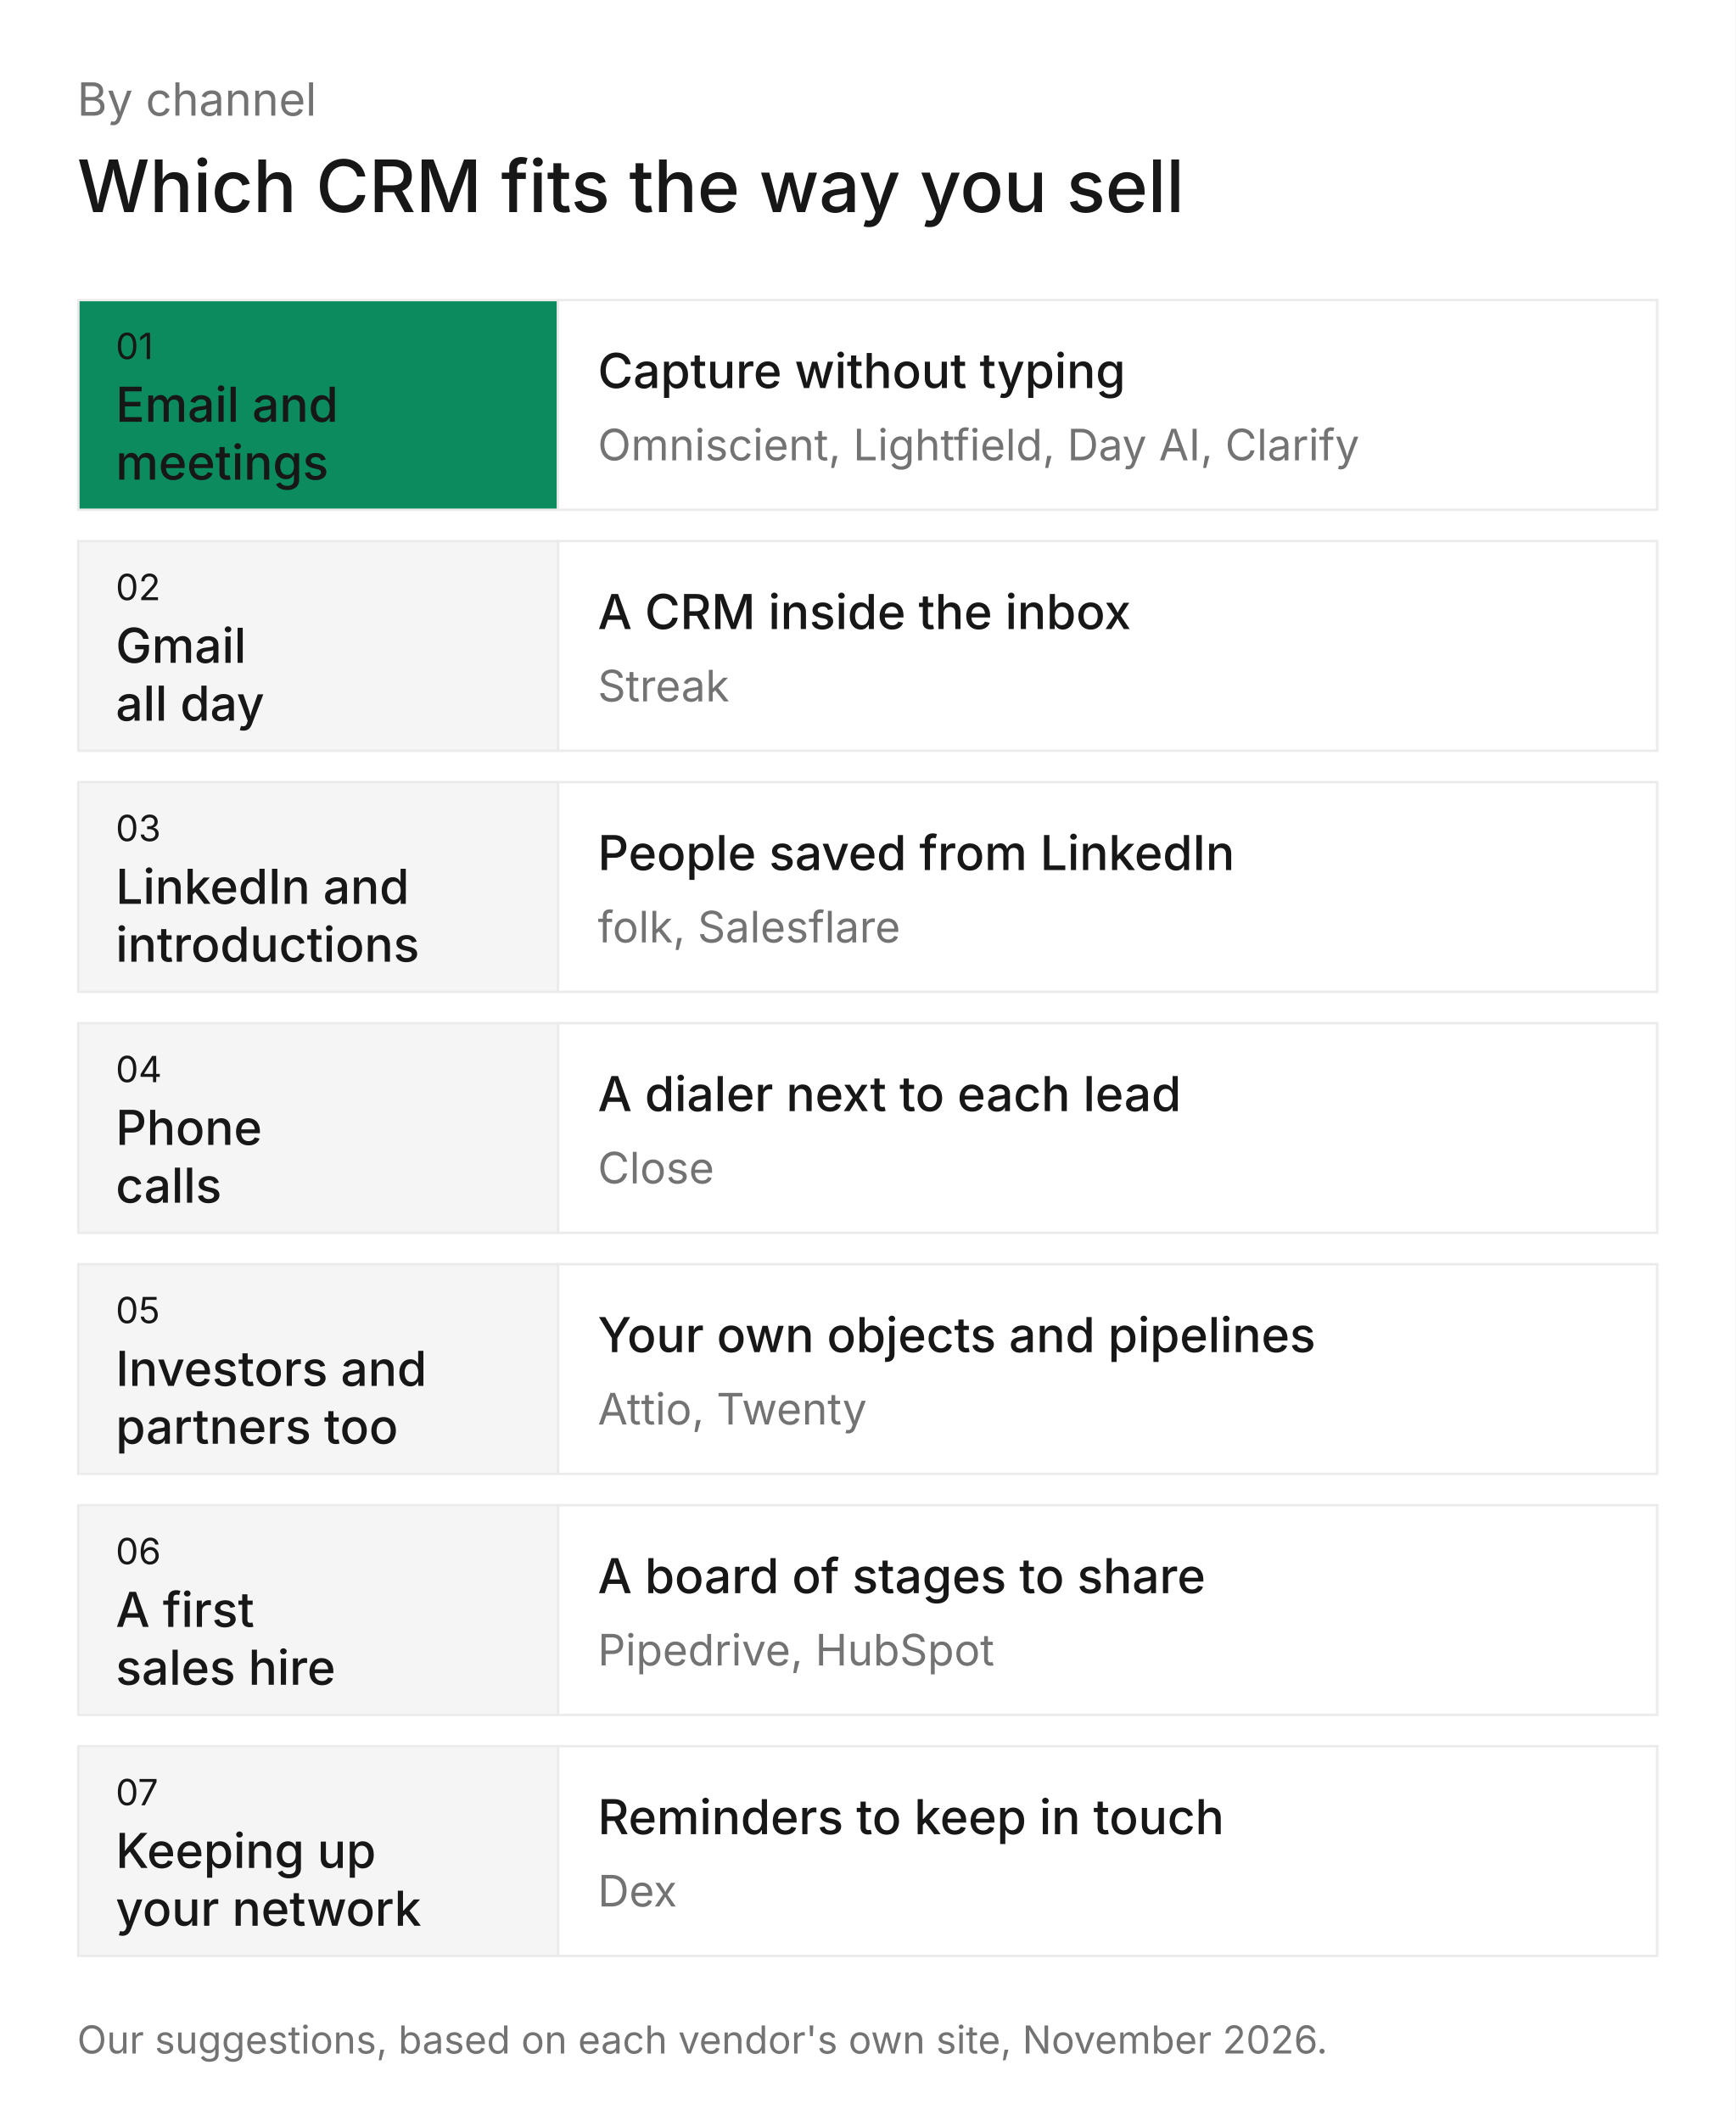
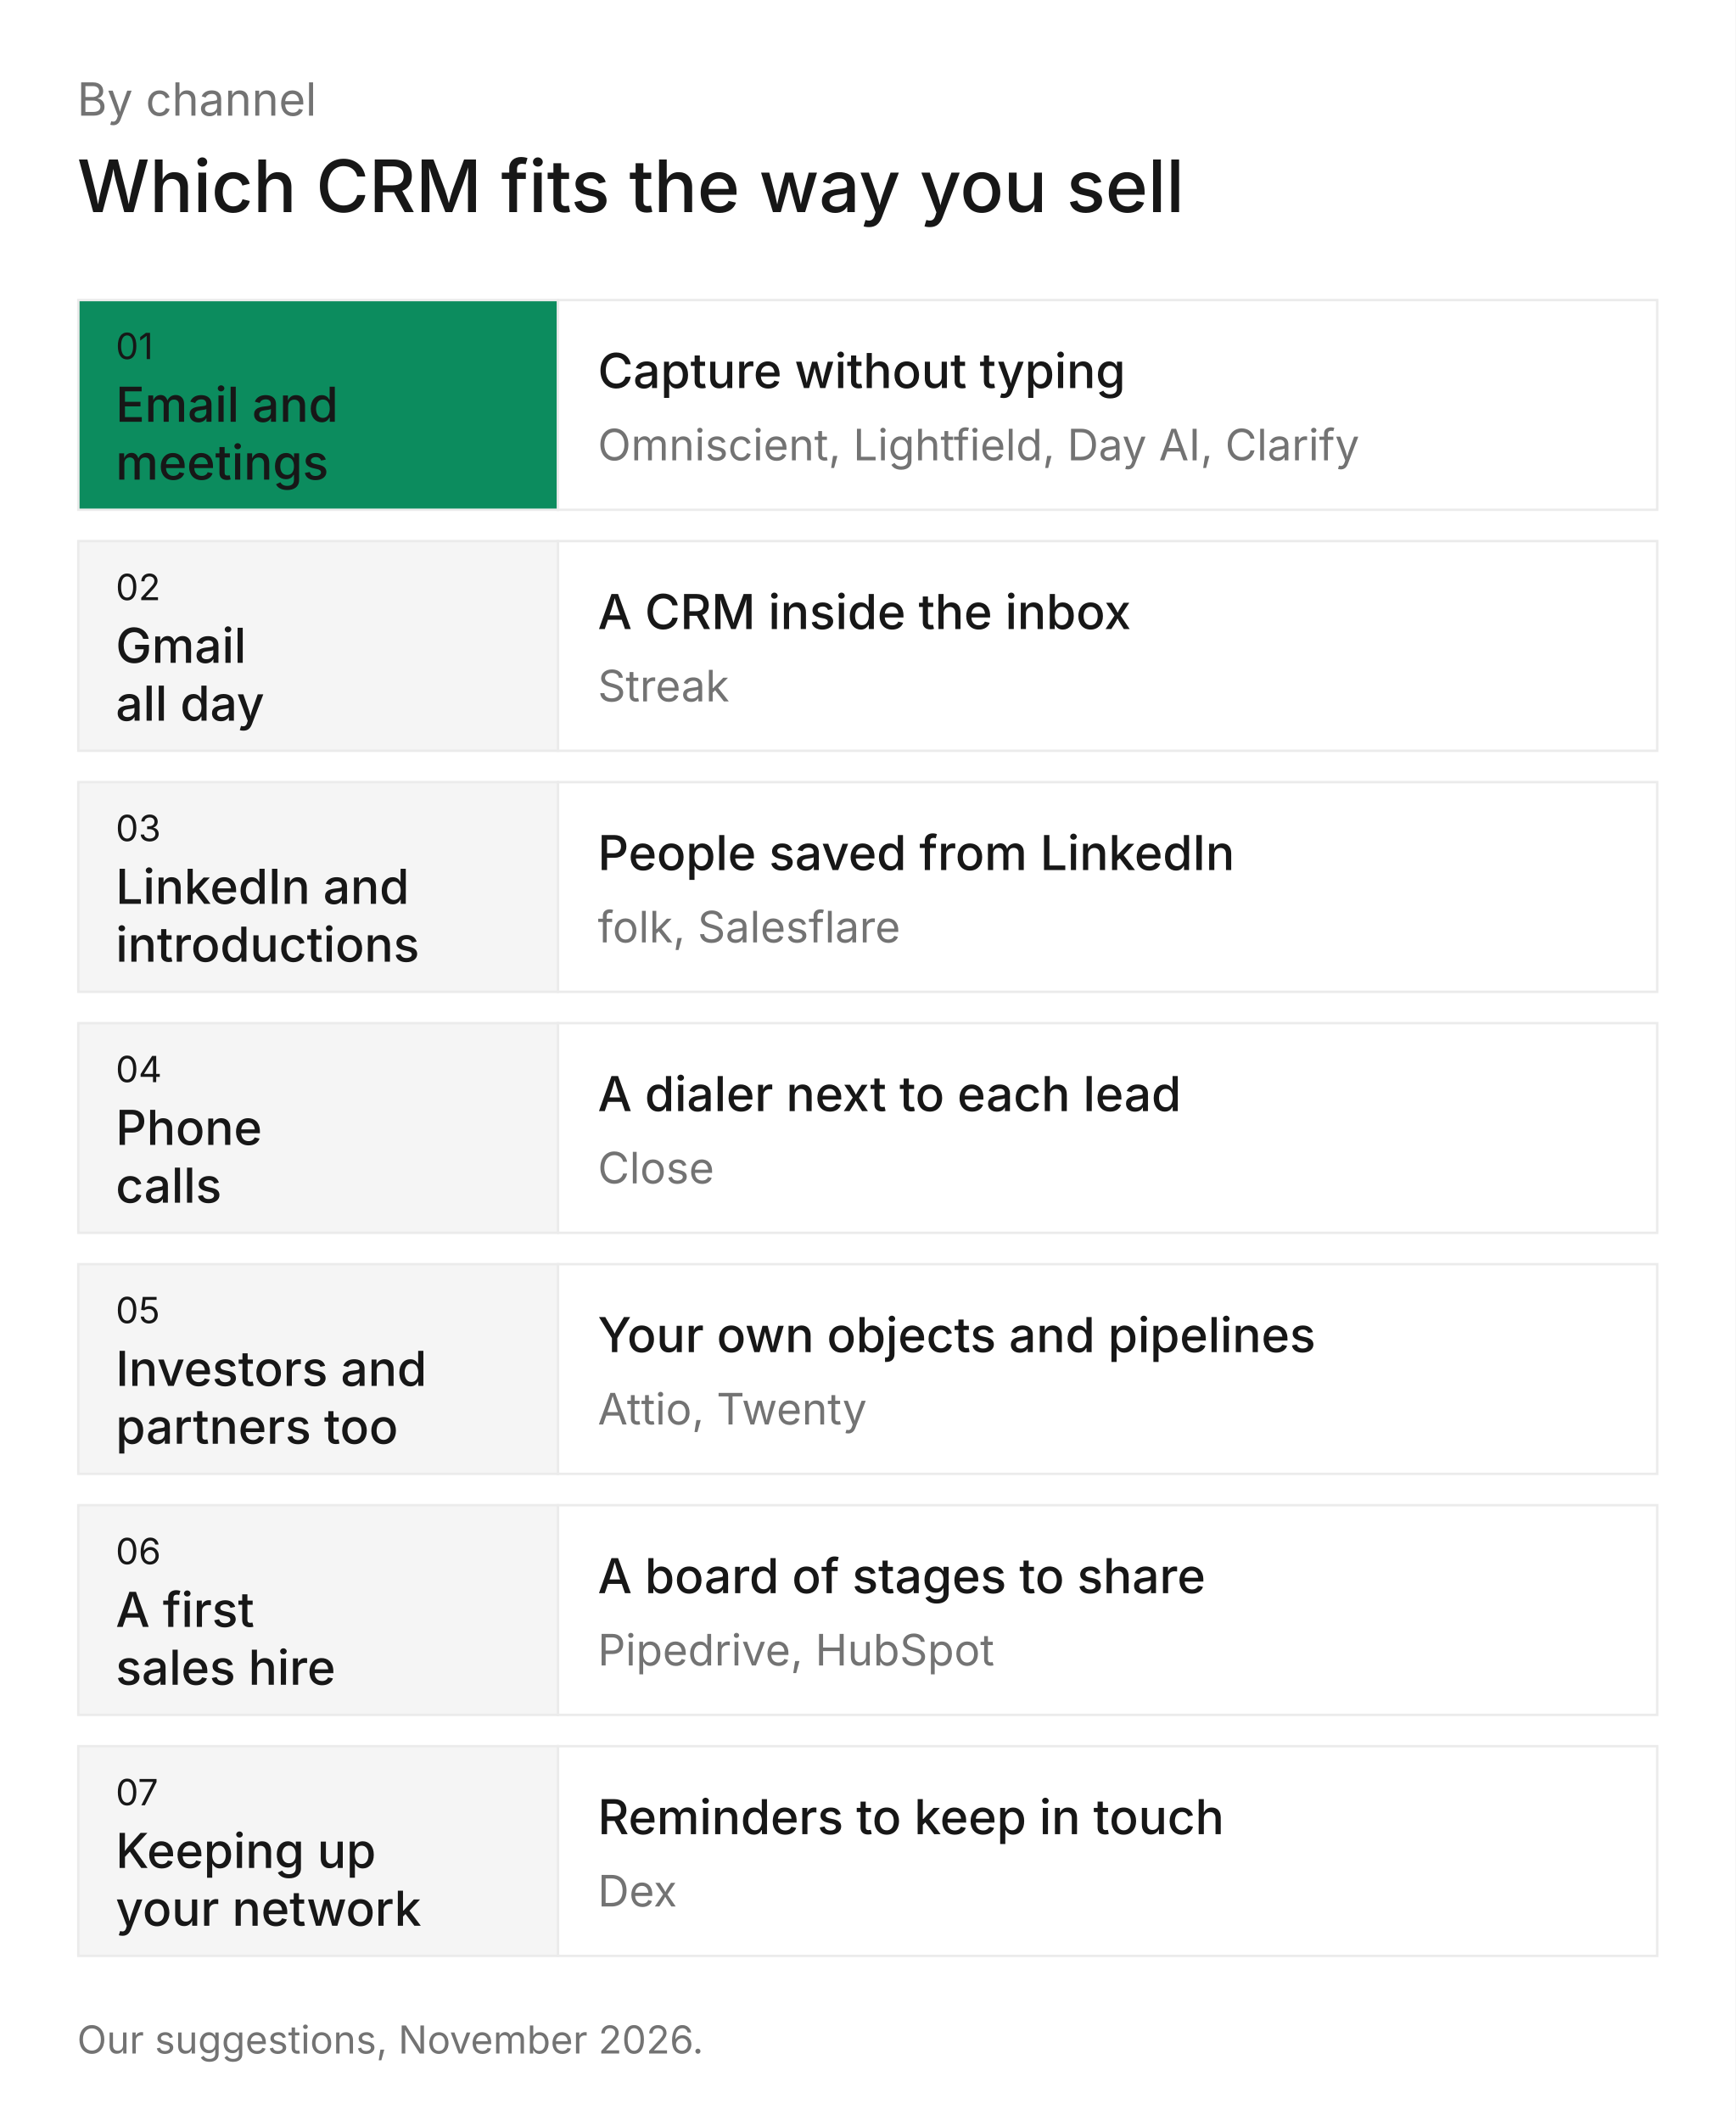
<svg xmlns="http://www.w3.org/2000/svg" viewBox="0 0 720 880" width="720" height="880" role="img" aria-labelledby="t d" font-family="Inter, system-ui, sans-serif">
  <rect width="720" height="880" fill="#ffffff" />
  <text x="32" y="48" font-family="Inter, system-ui, sans-serif" font-size="19" fill="#737373">By channel</text>
  <text x="32" y="88" font-size="30" font-weight="500" fill="#171717">Which CRM fits <tspan fill="#171717">the way you sell</tspan>
  </text>
  <rect x="32.5" y="124.5" width="199" height="87" fill="#0c8c5e" stroke="#ebebeb" />
  <rect x="231.5" y="124.5" width="456" height="87" fill="#ffffff" stroke="#ebebeb" />
  <text x="48" y="149" font-family="Inter, system-ui, sans-serif" font-size="15" fill="#171717">01</text>
  <text x="48" y="175" font-size="20" font-weight="500" fill="#171717">Email and</text>
  <text x="48" y="199" font-size="20" font-weight="500" fill="#171717">meetings</text>
  <text x="248" y="161" font-size="20" font-weight="500" fill="#171717">Capture without typing</text>
  <text x="248" y="191" font-size="18" fill="#737373">Omniscient, Lightfield, Day AI, Clarify</text>
  <rect x="32.5" y="224.5" width="199" height="87" fill="#f5f5f5" stroke="#ebebeb" />
  <rect x="231.5" y="224.5" width="456" height="87" fill="#ffffff" stroke="#ebebeb" />
  <text x="48" y="249" font-family="Inter, system-ui, sans-serif" font-size="15" fill="#171717">02</text>
  <text x="48" y="275" font-size="20" font-weight="500" fill="#171717">Gmail</text>
  <text x="48" y="299" font-size="20" font-weight="500" fill="#171717">all day</text>
  <text x="248" y="261" font-size="20" font-weight="500" fill="#171717">A CRM inside the inbox</text>
  <text x="248" y="291" font-size="18" fill="#737373">Streak</text>
  <rect x="32.5" y="324.5" width="199" height="87" fill="#f5f5f5" stroke="#ebebeb" />
  <rect x="231.5" y="324.5" width="456" height="87" fill="#ffffff" stroke="#ebebeb" />
  <text x="48" y="349" font-family="Inter, system-ui, sans-serif" font-size="15" fill="#171717">03</text>
  <text x="48" y="375" font-size="20" font-weight="500" fill="#171717">LinkedIn and</text>
  <text x="48" y="399" font-size="20" font-weight="500" fill="#171717">introductions</text>
  <text x="248" y="361" font-size="20" font-weight="500" fill="#171717">People saved from LinkedIn</text>
  <text x="248" y="391" font-size="18" fill="#737373">folk, Salesflare</text>
  <rect x="32.5" y="424.5" width="199" height="87" fill="#f5f5f5" stroke="#ebebeb" />
  <rect x="231.5" y="424.5" width="456" height="87" fill="#ffffff" stroke="#ebebeb" />
  <text x="48" y="449" font-family="Inter, system-ui, sans-serif" font-size="15" fill="#171717">04</text>
  <text x="48" y="475" font-size="20" font-weight="500" fill="#171717">Phone</text>
  <text x="48" y="499" font-size="20" font-weight="500" fill="#171717">calls</text>
  <text x="248" y="461" font-size="20" font-weight="500" fill="#171717">A dialer next to each lead</text>
  <text x="248" y="491" font-size="18" fill="#737373">Close</text>
  <rect x="32.5" y="524.5" width="199" height="87" fill="#f5f5f5" stroke="#ebebeb" />
  <rect x="231.5" y="524.5" width="456" height="87" fill="#ffffff" stroke="#ebebeb" />
  <text x="48" y="549" font-family="Inter, system-ui, sans-serif" font-size="15" fill="#171717">05</text>
  <text x="48" y="575" font-size="20" font-weight="500" fill="#171717">Investors and</text>
  <text x="48" y="599" font-size="20" font-weight="500" fill="#171717">partners too</text>
  <text x="248" y="561" font-size="20" font-weight="500" fill="#171717">Your own objects and pipelines</text>
  <text x="248" y="591" font-size="18" fill="#737373">Attio, Twenty</text>
  <rect x="32.5" y="624.5" width="199" height="87" fill="#f5f5f5" stroke="#ebebeb" />
  <rect x="231.5" y="624.5" width="456" height="87" fill="#ffffff" stroke="#ebebeb" />
  <text x="48" y="649" font-family="Inter, system-ui, sans-serif" font-size="15" fill="#171717">06</text>
  <text x="48" y="675" font-size="20" font-weight="500" fill="#171717">A first</text>
  <text x="48" y="699" font-size="20" font-weight="500" fill="#171717">sales hire</text>
  <text x="248" y="661" font-size="20" font-weight="500" fill="#171717">A board of stages to share</text>
  <text x="248" y="691" font-size="18" fill="#737373">Pipedrive, HubSpot</text>
  <rect x="32.5" y="724.5" width="199" height="87" fill="#f5f5f5" stroke="#ebebeb" />
  <rect x="231.5" y="724.5" width="456" height="87" fill="#ffffff" stroke="#ebebeb" />
  <text x="48" y="749" font-family="Inter, system-ui, sans-serif" font-size="15" fill="#171717">07</text>
  <text x="48" y="775" font-size="20" font-weight="500" fill="#171717">Keeping up</text>
  <text x="48" y="799" font-size="20" font-weight="500" fill="#171717">your network</text>
  <text x="248" y="761" font-size="20" font-weight="500" fill="#171717">Reminders to keep in touch</text>
  <text x="248" y="791" font-size="18" fill="#737373">Dex</text>
-   <text x="32" y="852" font-size="16" fill="#737373">Our suggestions, based on each vendor's own site, November 2026.</text>
+   <text x="32" y="852" font-size="16" fill="#737373">Our suggestions, November 2026.</text>
</svg>
